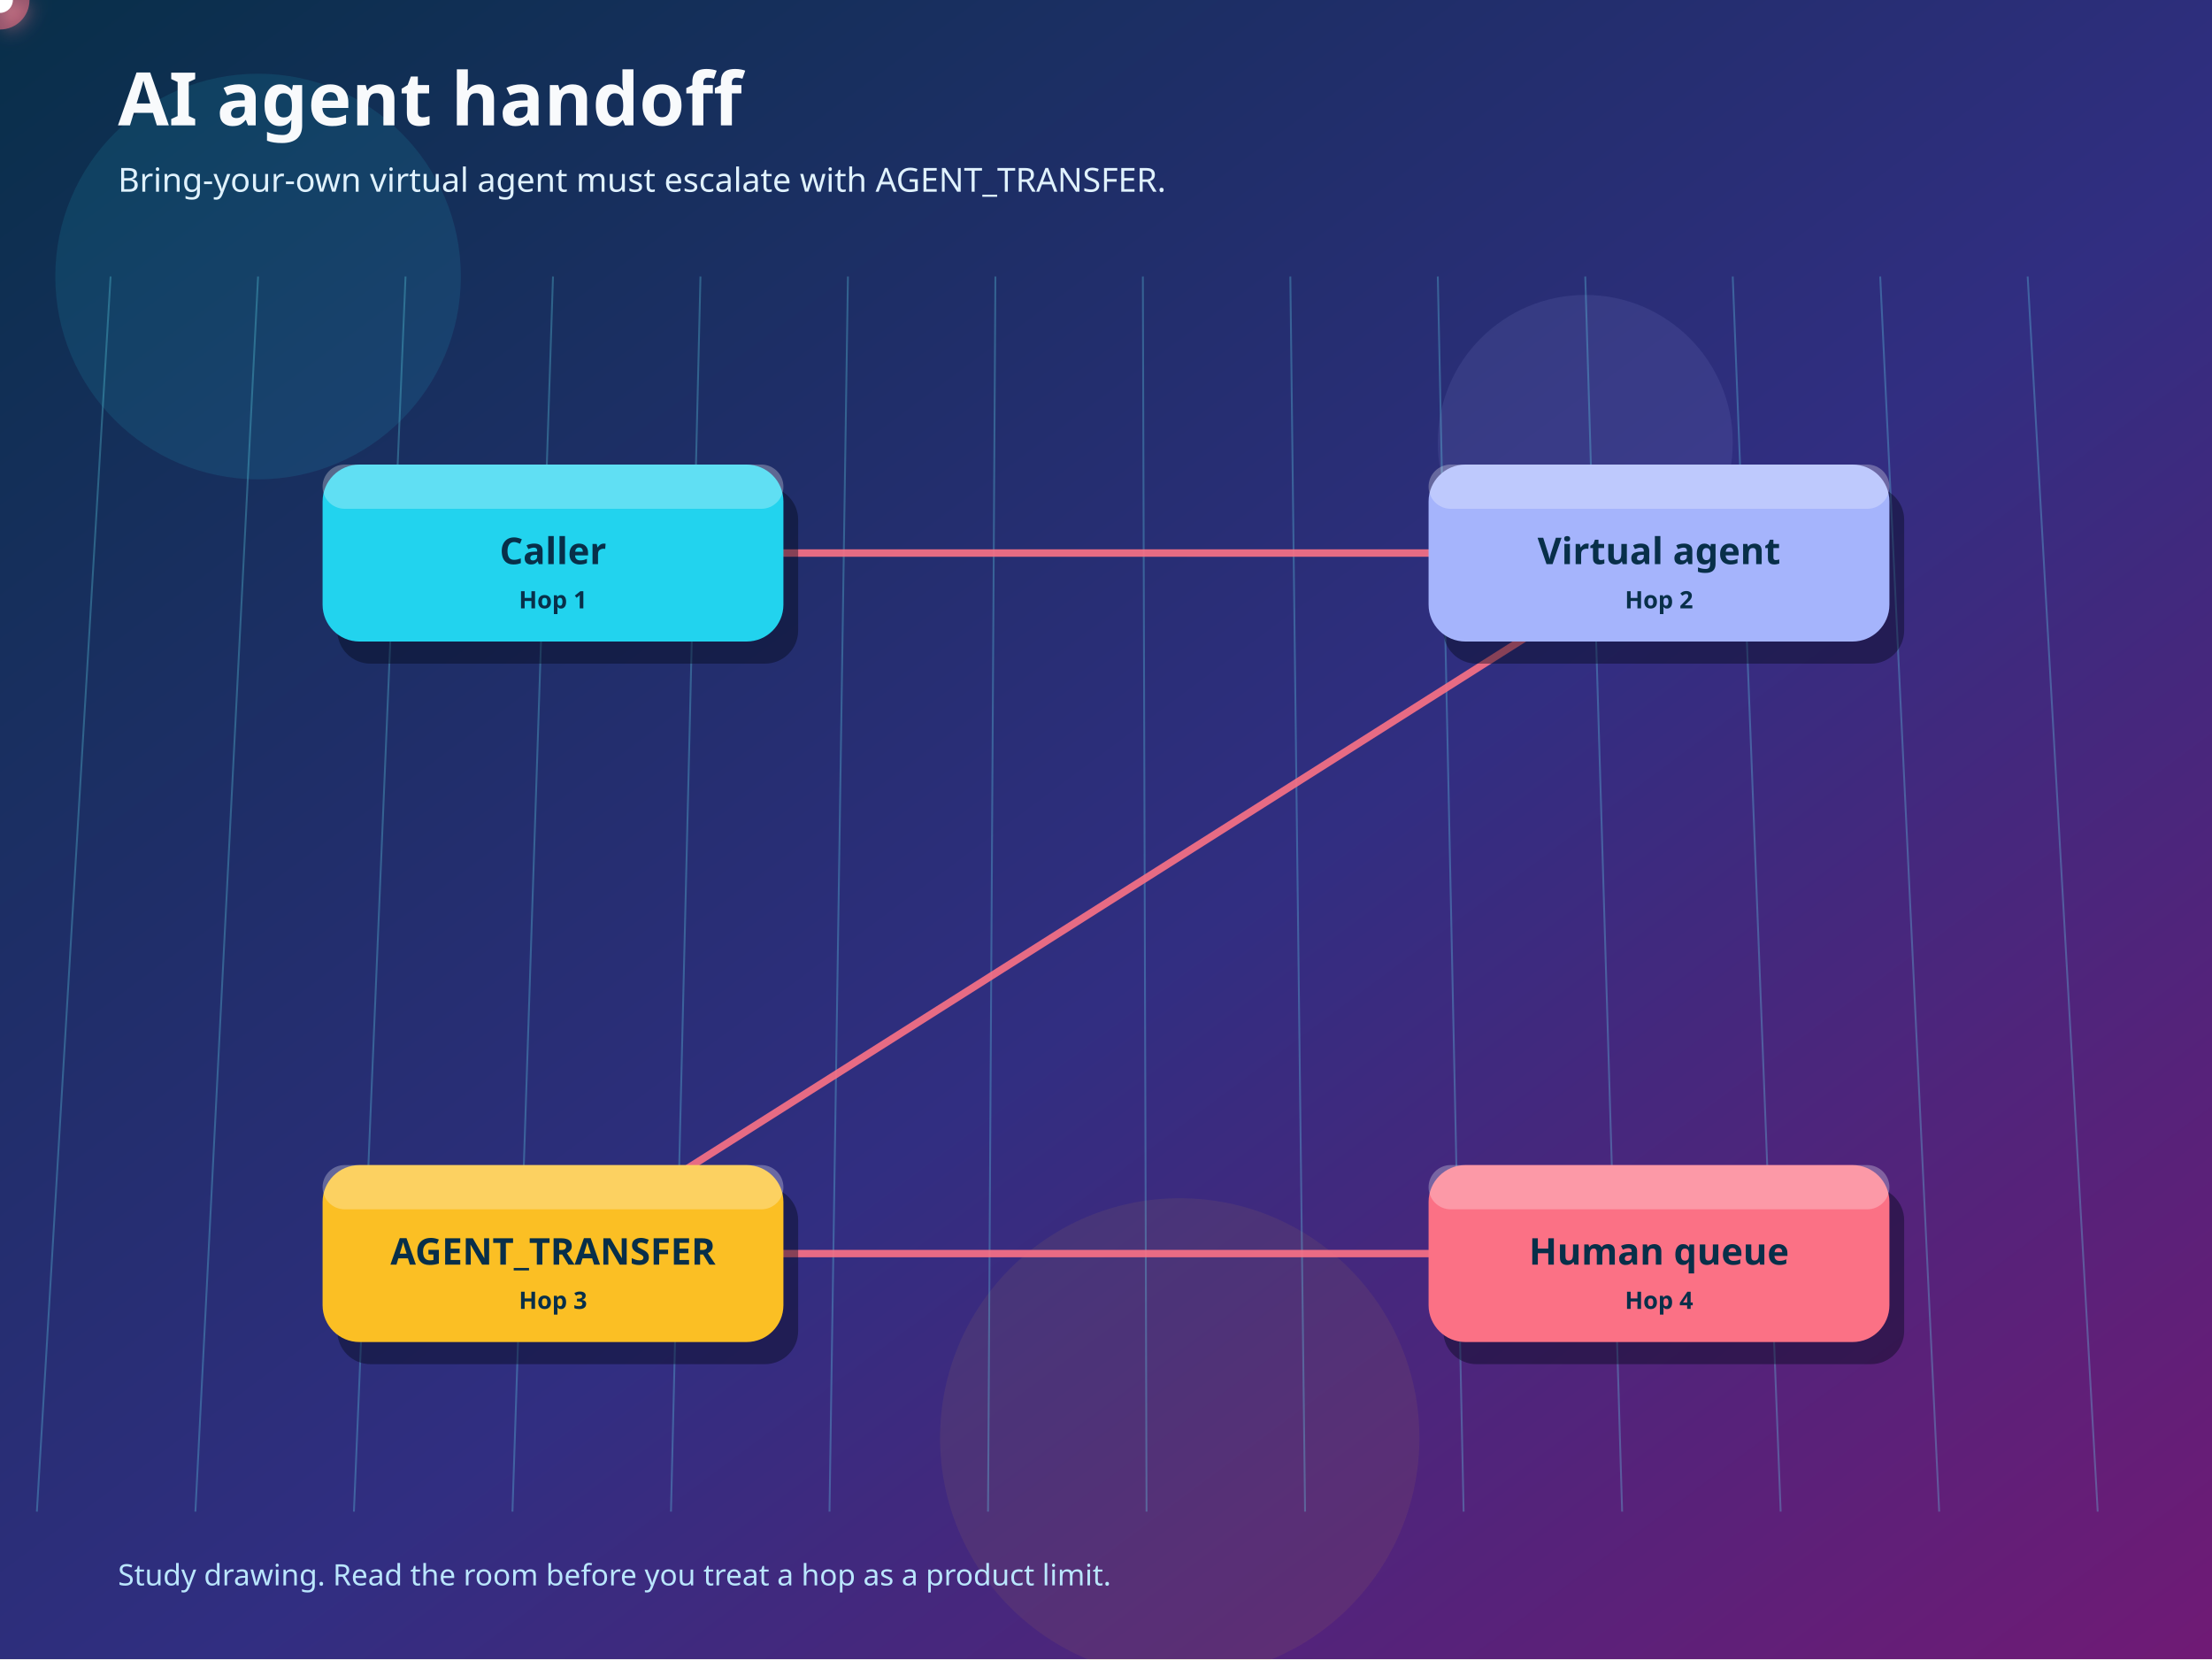
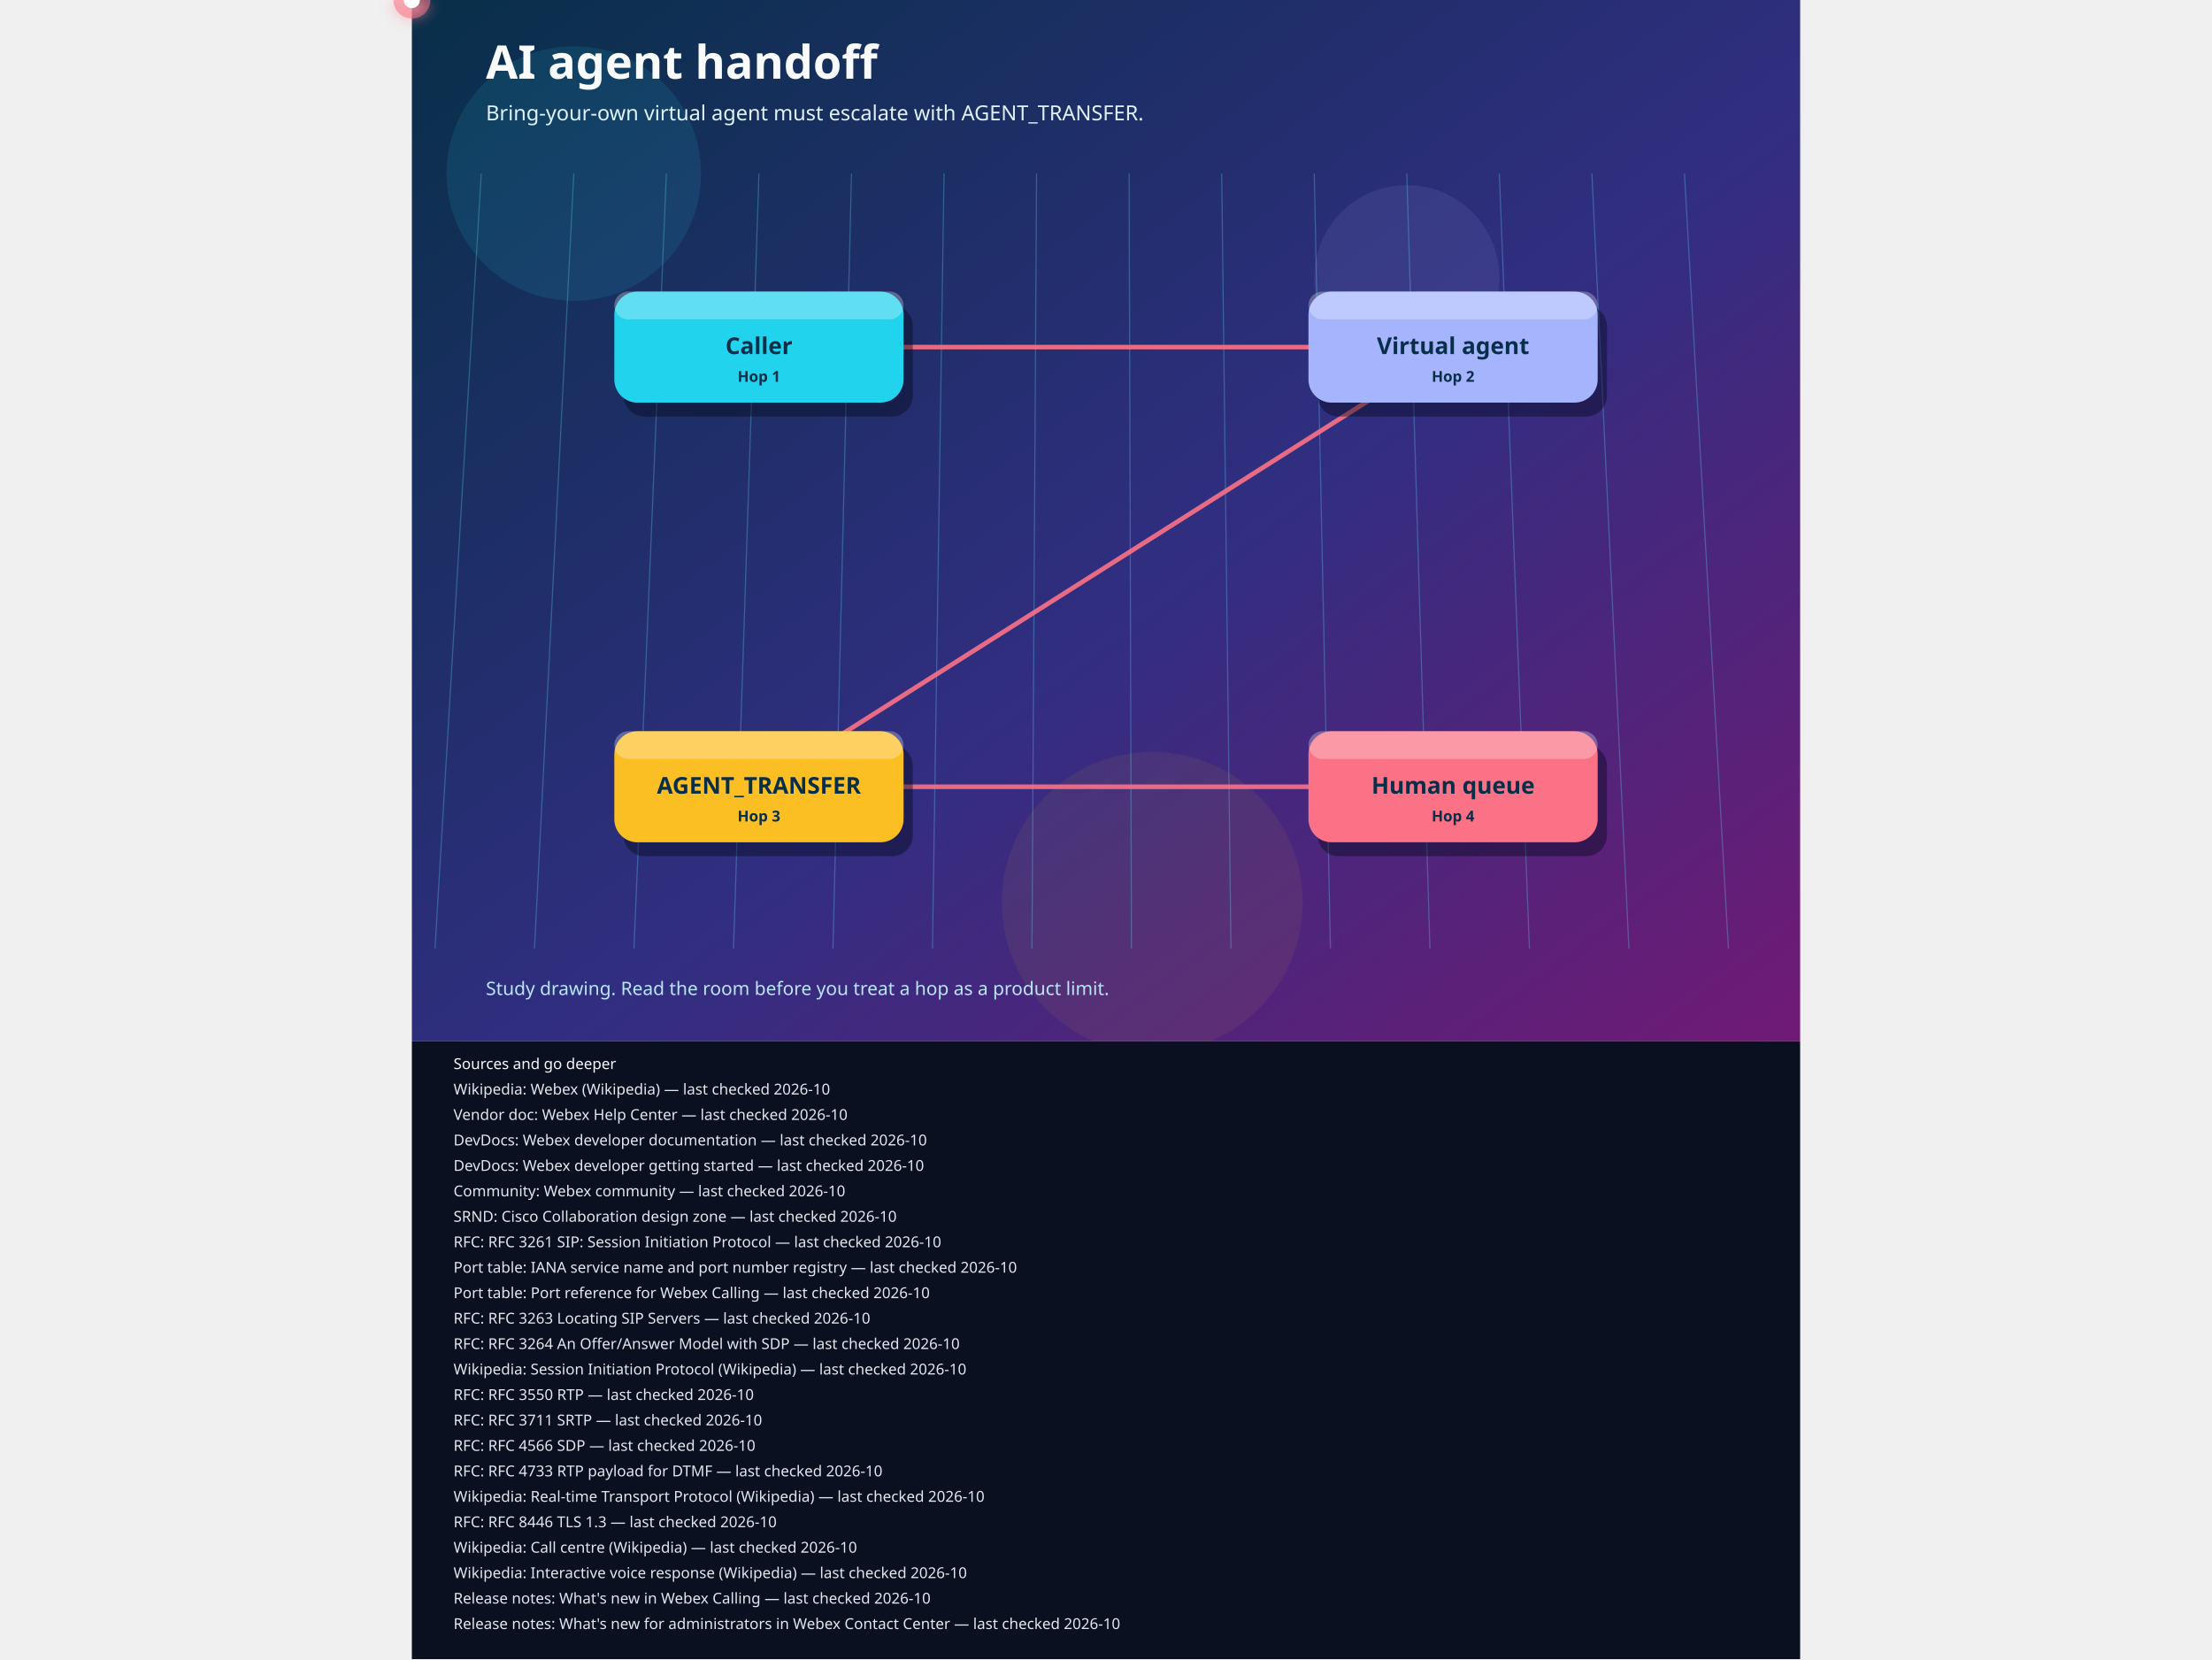
- <svg xmlns="http://www.w3.org/2000/svg" width="1200" height="900" viewBox="0 0 1200 900" data-layout="corners" role="img" aria-label="AI agent handoff">
+ <svg xmlns="http://www.w3.org/2000/svg" data-src-base="900" width="1200" height="900" viewBox="0 0 1200 1434" data-layout="corners" role="img" aria-label="AI agent handoff">
  <defs>
    <linearGradient id="sky" x1="0" y1="0" x2="1" y2="1">
      <stop offset="0" stop-color="#082f49" />
      <stop offset="0.55" stop-color="#312e81" />
      <stop offset="1" stop-color="#701a75" />
    </linearGradient>
    <filter id="glow" x="-40%" y="-40%" width="180%" height="180%">
      <feGaussianBlur stdDeviation="6" result="b" />
      <feMerge>
        <feMergeNode in="b" />
        <feMergeNode in="SourceGraphic" />
      </feMerge>
    </filter>
  </defs>
  <rect width="1200" height="900" fill="url(#sky)" />
  <g opacity="0.5">
    <animateTransform attributeName="transform" type="translate" values="0 0; 0 12; 0 0" dur="11s" repeatCount="indefinite" />
    <circle cx="140" cy="150" r="110" fill="#22d3ee" opacity="0.22" />
    <circle cx="860" cy="240" r="80" fill="#a5b4fc" opacity="0.2" />
    <circle cx="640" cy="780" r="130" fill="#fbbf24" opacity="0.14" />
  </g>
  <g>
    <animateTransform attributeName="transform" type="translate" values="0 0; -16 10; 0 0" dur="18s" repeatCount="indefinite" />
    <g opacity="0.28" stroke="#67e8f9" stroke-width="1">
      <line x1="60" y1="150" x2="20" y2="820" />
      <line x1="140" y1="150" x2="106" y2="820" />
      <line x1="220" y1="150" x2="192" y2="820" />
      <line x1="300" y1="150" x2="278" y2="820" />
      <line x1="380" y1="150" x2="364" y2="820" />
      <line x1="460" y1="150" x2="450" y2="820" />
      <line x1="540" y1="150" x2="536" y2="820" />
      <line x1="620" y1="150" x2="622" y2="820" />
      <line x1="700" y1="150" x2="708" y2="820" />
      <line x1="780" y1="150" x2="794" y2="820" />
      <line x1="860" y1="150" x2="880" y2="820" />
      <line x1="940" y1="150" x2="966" y2="820" />
      <line x1="1020" y1="150" x2="1052" y2="820" />
      <line x1="1100" y1="150" x2="1138" y2="820" />
    </g>
  </g>
  <text x="64" y="68" fill="#f8fafc" font-size="40" font-family="system-ui,sans-serif" font-weight="800">AI agent handoff</text>
  <text x="64" y="104" fill="#e0f2fe" font-size="18" font-family="system-ui,sans-serif">Bring-your-own virtual agent must escalate with AGENT_TRANSFER.</text>
  <path d="M 300 300 L 900 300 L 300 680 L 900 680" fill="none" stroke="#fb7185" stroke-width="4" stroke-linecap="round" opacity="0.9" />
  <g class="hop">
    <rect x="183.0" y="264.0" width="250" height="96" rx="18" fill="#020617" opacity="0.42" />
    <rect x="175.0" y="252.0" width="250" height="96" rx="20" fill="#22d3ee" />
    <rect x="175.0" y="252.0" width="250" height="24" rx="12" fill="#ffffff" opacity="0.28" />
    <text x="300" y="306.0" text-anchor="middle" fill="#082f49" font-size="20" font-family="system-ui,sans-serif" font-weight="800">Caller</text>
    <text x="300" y="330.0" text-anchor="middle" fill="#082f49" font-size="13" font-family="system-ui,sans-serif" font-weight="700">Hop 1</text>
  </g>
  <g class="hop">
    <rect x="783.0" y="264.0" width="250" height="96" rx="18" fill="#020617" opacity="0.42" />
    <rect x="775.0" y="252.0" width="250" height="96" rx="20" fill="#a5b4fc" />
    <rect x="775.0" y="252.0" width="250" height="24" rx="12" fill="#ffffff" opacity="0.28" />
    <text x="900" y="306.0" text-anchor="middle" fill="#082f49" font-size="20" font-family="system-ui,sans-serif" font-weight="800">Virtual agent</text>
    <text x="900" y="330.0" text-anchor="middle" fill="#082f49" font-size="13" font-family="system-ui,sans-serif" font-weight="700">Hop 2</text>
  </g>
  <g class="hop">
    <rect x="183.0" y="644.0" width="250" height="96" rx="18" fill="#020617" opacity="0.42" />
    <rect x="175.0" y="632.0" width="250" height="96" rx="20" fill="#fbbf24" />
    <rect x="175.0" y="632.0" width="250" height="24" rx="12" fill="#ffffff" opacity="0.28" />
    <text x="300" y="686.0" text-anchor="middle" fill="#082f49" font-size="20" font-family="system-ui,sans-serif" font-weight="800">AGENT_TRANSFER</text>
    <text x="300" y="710.0" text-anchor="middle" fill="#082f49" font-size="13" font-family="system-ui,sans-serif" font-weight="700">Hop 3</text>
  </g>
  <g class="hop">
    <rect x="783.0" y="644.0" width="250" height="96" rx="18" fill="#020617" opacity="0.42" />
    <rect x="775.0" y="632.0" width="250" height="96" rx="20" fill="#fb7185" />
    <rect x="775.0" y="632.0" width="250" height="24" rx="12" fill="#ffffff" opacity="0.28" />
    <text x="900" y="686.0" text-anchor="middle" fill="#082f49" font-size="20" font-family="system-ui,sans-serif" font-weight="800">Human queue</text>
    <text x="900" y="710.0" text-anchor="middle" fill="#082f49" font-size="13" font-family="system-ui,sans-serif" font-weight="700">Hop 4</text>
  </g>
  <g filter="url(#glow)">
    <animateMotion dur="4.5s" repeatCount="indefinite" path="M 300 300 L 900 300 L 300 680 L 900 680" />
    <circle r="16" fill="#fb7185" opacity="0.55" />
    <circle r="7" fill="#ffffff" />
  </g>
  <text x="64" y="860" fill="#bae6fd" font-size="16" font-family="system-ui,sans-serif">Study drawing. Read the room before you treat a hop as a product limit.</text>
+   <g id="go-deeper">
+     <rect x="0" y="900" width="1200" height="534" fill="#0b1020" />
+     <text x="36" y="924" fill="#f8fafc" font-size="13" font-family="system-ui,sans-serif">Sources and go deeper</text>
+     <a href="https://en.wikipedia.org/wiki/Webex">
+       <text x="36" y="946" fill="#e2e8f0" font-size="13" font-family="system-ui,sans-serif">Wikipedia: Webex (Wikipedia) — last checked 2026-10</text>
+     </a>
+     <a href="https://help.webex.com/">
+       <text x="36" y="968" fill="#e2e8f0" font-size="13" font-family="system-ui,sans-serif">Vendor doc: Webex Help Center — last checked 2026-10</text>
+     </a>
+     <a href="https://developer.webex.com/">
+       <text x="36" y="990" fill="#e2e8f0" font-size="13" font-family="system-ui,sans-serif">DevDocs: Webex developer documentation — last checked 2026-10</text>
+     </a>
+     <a href="https://developer.webex.com/docs/getting-started">
+       <text x="36" y="1012" fill="#e2e8f0" font-size="13" font-family="system-ui,sans-serif">DevDocs: Webex developer getting started — last checked 2026-10</text>
+     </a>
+     <a href="https://help.webex.com/community">
+       <text x="36" y="1034" fill="#e2e8f0" font-size="13" font-family="system-ui,sans-serif">Community: Webex community — last checked 2026-10</text>
+     </a>
+     <a href="https://www.cisco.com/c/en/us/solutions/enterprise/design-zone-collaboration/index.html">
+       <text x="36" y="1056" fill="#e2e8f0" font-size="13" font-family="system-ui,sans-serif">SRND: Cisco Collaboration design zone — last checked 2026-10</text>
+     </a>
+     <a href="https://www.rfc-editor.org/rfc/rfc3261">
+       <text x="36" y="1078" fill="#e2e8f0" font-size="13" font-family="system-ui,sans-serif">RFC: RFC 3261 SIP: Session Initiation Protocol — last checked 2026-10</text>
+     </a>
+     <a href="https://www.iana.org/assignments/service-names-port-numbers/service-names-port-numbers.xhtml">
+       <text x="36" y="1100" fill="#e2e8f0" font-size="13" font-family="system-ui,sans-serif">Port table: IANA service name and port number registry — last checked 2026-10</text>
+     </a>
+     <a href="https://help.webex.com/article/b2exve">
+       <text x="36" y="1122" fill="#e2e8f0" font-size="13" font-family="system-ui,sans-serif">Port table: Port reference for Webex Calling — last checked 2026-10</text>
+     </a>
+     <a href="https://www.rfc-editor.org/rfc/rfc3263">
+       <text x="36" y="1144" fill="#e2e8f0" font-size="13" font-family="system-ui,sans-serif">RFC: RFC 3263 Locating SIP Servers — last checked 2026-10</text>
+     </a>
+     <a href="https://www.rfc-editor.org/rfc/rfc3264">
+       <text x="36" y="1166" fill="#e2e8f0" font-size="13" font-family="system-ui,sans-serif">RFC: RFC 3264 An Offer/Answer Model with SDP — last checked 2026-10</text>
+     </a>
+     <a href="https://en.wikipedia.org/wiki/Session_Initiation_Protocol">
+       <text x="36" y="1188" fill="#e2e8f0" font-size="13" font-family="system-ui,sans-serif">Wikipedia: Session Initiation Protocol (Wikipedia) — last checked 2026-10</text>
+     </a>
+     <a href="https://www.rfc-editor.org/rfc/rfc3550">
+       <text x="36" y="1210" fill="#e2e8f0" font-size="13" font-family="system-ui,sans-serif">RFC: RFC 3550 RTP — last checked 2026-10</text>
+     </a>
+     <a href="https://www.rfc-editor.org/rfc/rfc3711">
+       <text x="36" y="1232" fill="#e2e8f0" font-size="13" font-family="system-ui,sans-serif">RFC: RFC 3711 SRTP — last checked 2026-10</text>
+     </a>
+     <a href="https://www.rfc-editor.org/rfc/rfc4566">
+       <text x="36" y="1254" fill="#e2e8f0" font-size="13" font-family="system-ui,sans-serif">RFC: RFC 4566 SDP — last checked 2026-10</text>
+     </a>
+     <a href="https://www.rfc-editor.org/rfc/rfc4733">
+       <text x="36" y="1276" fill="#e2e8f0" font-size="13" font-family="system-ui,sans-serif">RFC: RFC 4733 RTP payload for DTMF — last checked 2026-10</text>
+     </a>
+     <a href="https://en.wikipedia.org/wiki/Real-time_Transport_Protocol">
+       <text x="36" y="1298" fill="#e2e8f0" font-size="13" font-family="system-ui,sans-serif">Wikipedia: Real-time Transport Protocol (Wikipedia) — last checked 2026-10</text>
+     </a>
+     <a href="https://www.rfc-editor.org/rfc/rfc8446">
+       <text x="36" y="1320" fill="#e2e8f0" font-size="13" font-family="system-ui,sans-serif">RFC: RFC 8446 TLS 1.3 — last checked 2026-10</text>
+     </a>
+     <a href="https://en.wikipedia.org/wiki/Call_centre">
+       <text x="36" y="1342" fill="#e2e8f0" font-size="13" font-family="system-ui,sans-serif">Wikipedia: Call centre (Wikipedia) — last checked 2026-10</text>
+     </a>
+     <a href="https://en.wikipedia.org/wiki/Interactive_voice_response">
+       <text x="36" y="1364" fill="#e2e8f0" font-size="13" font-family="system-ui,sans-serif">Wikipedia: Interactive voice response (Wikipedia) — last checked 2026-10</text>
+     </a>
+     <a href="https://help.webex.com/article/278bz2">
+       <text x="36" y="1386" fill="#e2e8f0" font-size="13" font-family="system-ui,sans-serif">Release notes: What's new in Webex Calling — last checked 2026-10</text>
+     </a>
+     <a href="https://help.webex.com/article/nv7abhz">
+       <text x="36" y="1408" fill="#e2e8f0" font-size="13" font-family="system-ui,sans-serif">Release notes: What's new for administrators in Webex Contact Center — last checked 2026-10</text>
+     </a>
+   </g>
</svg>
